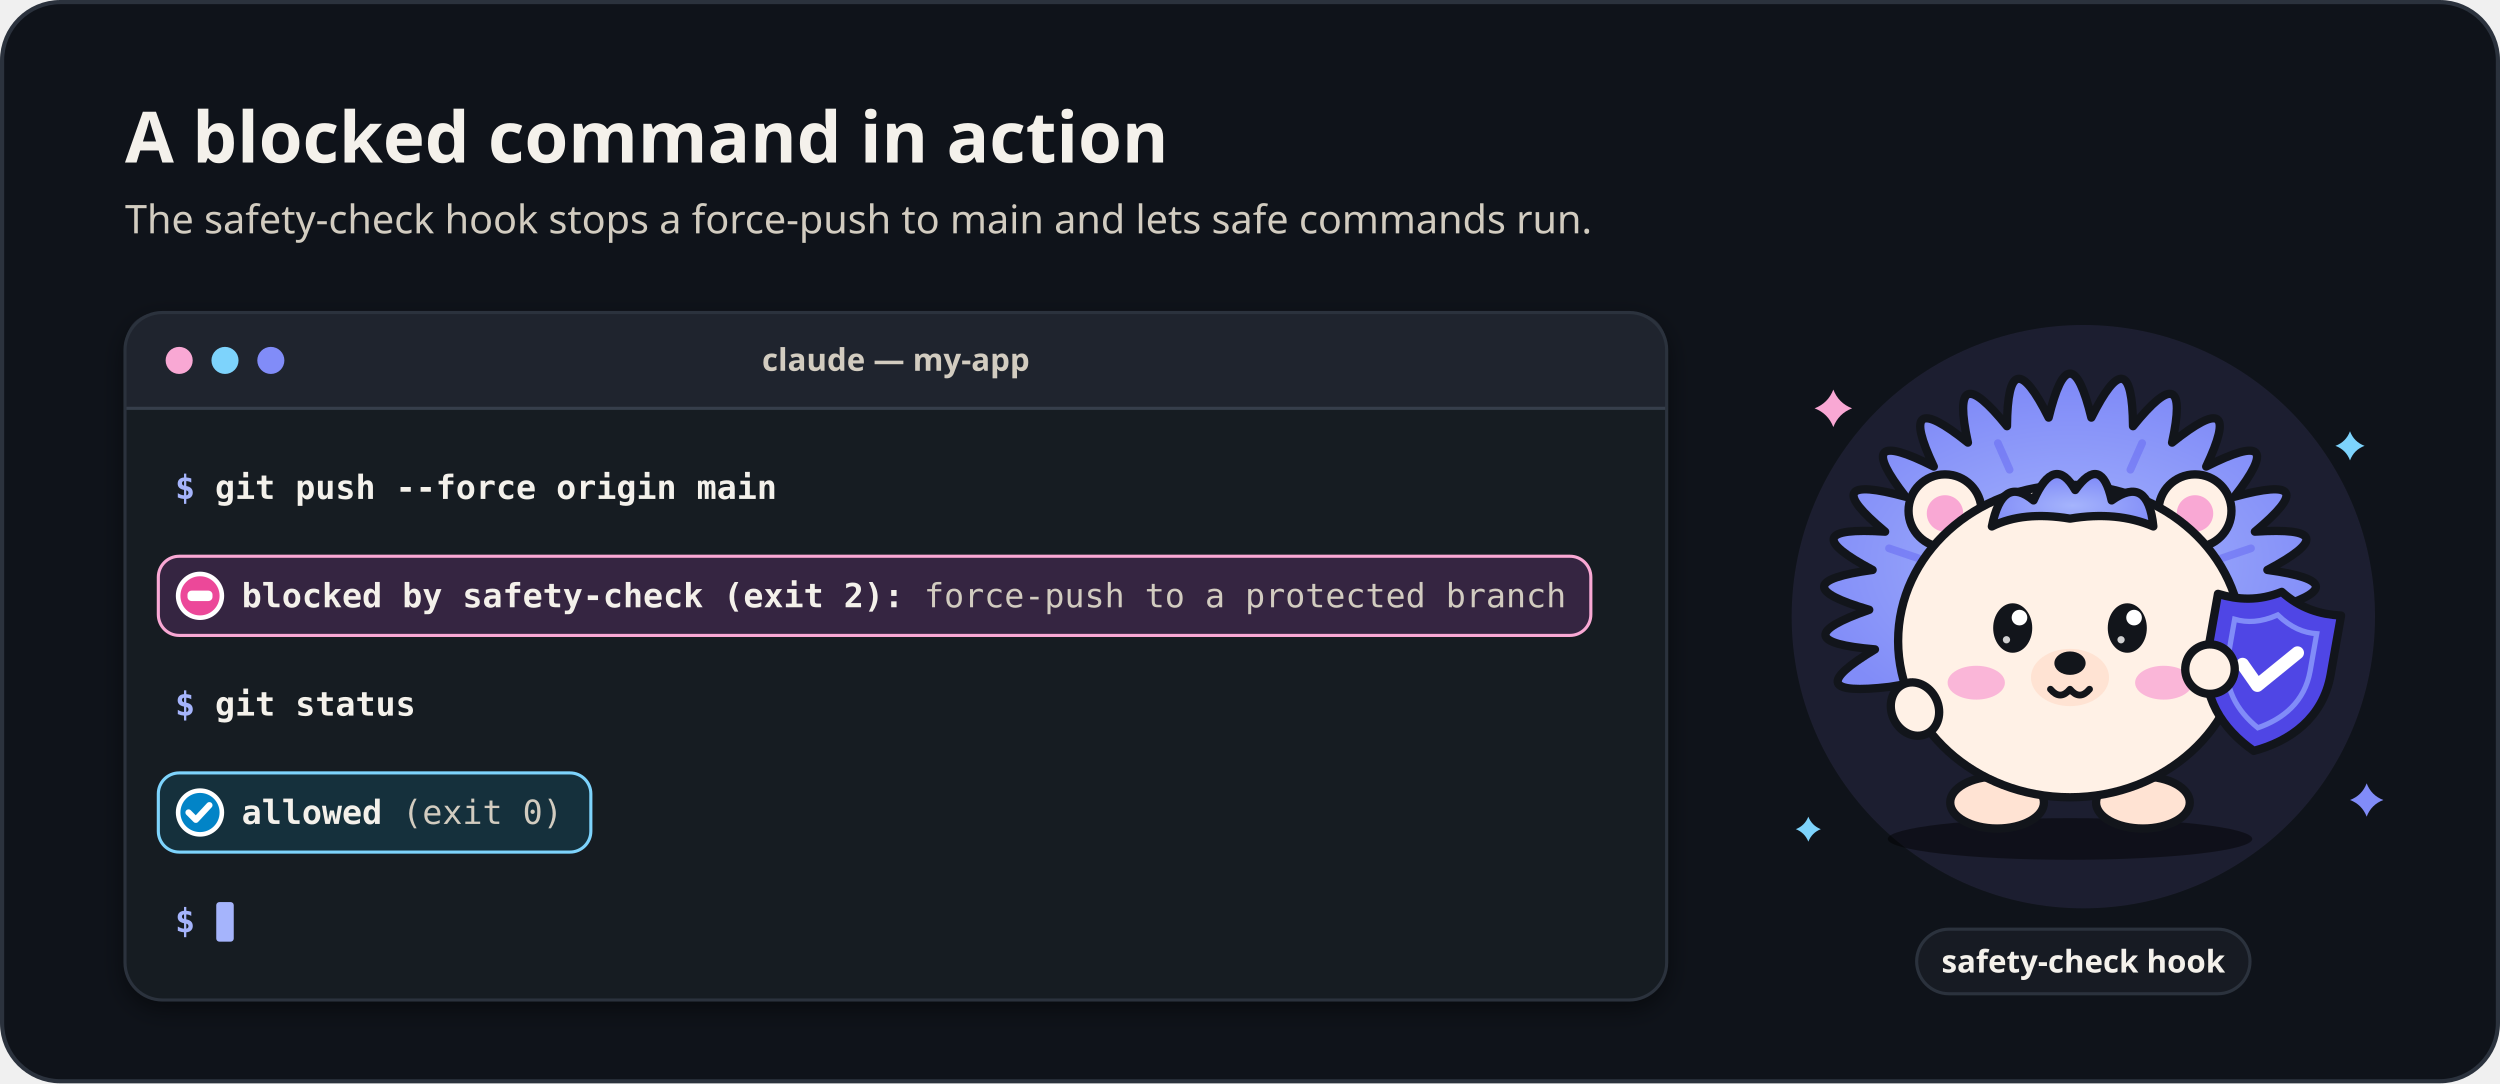
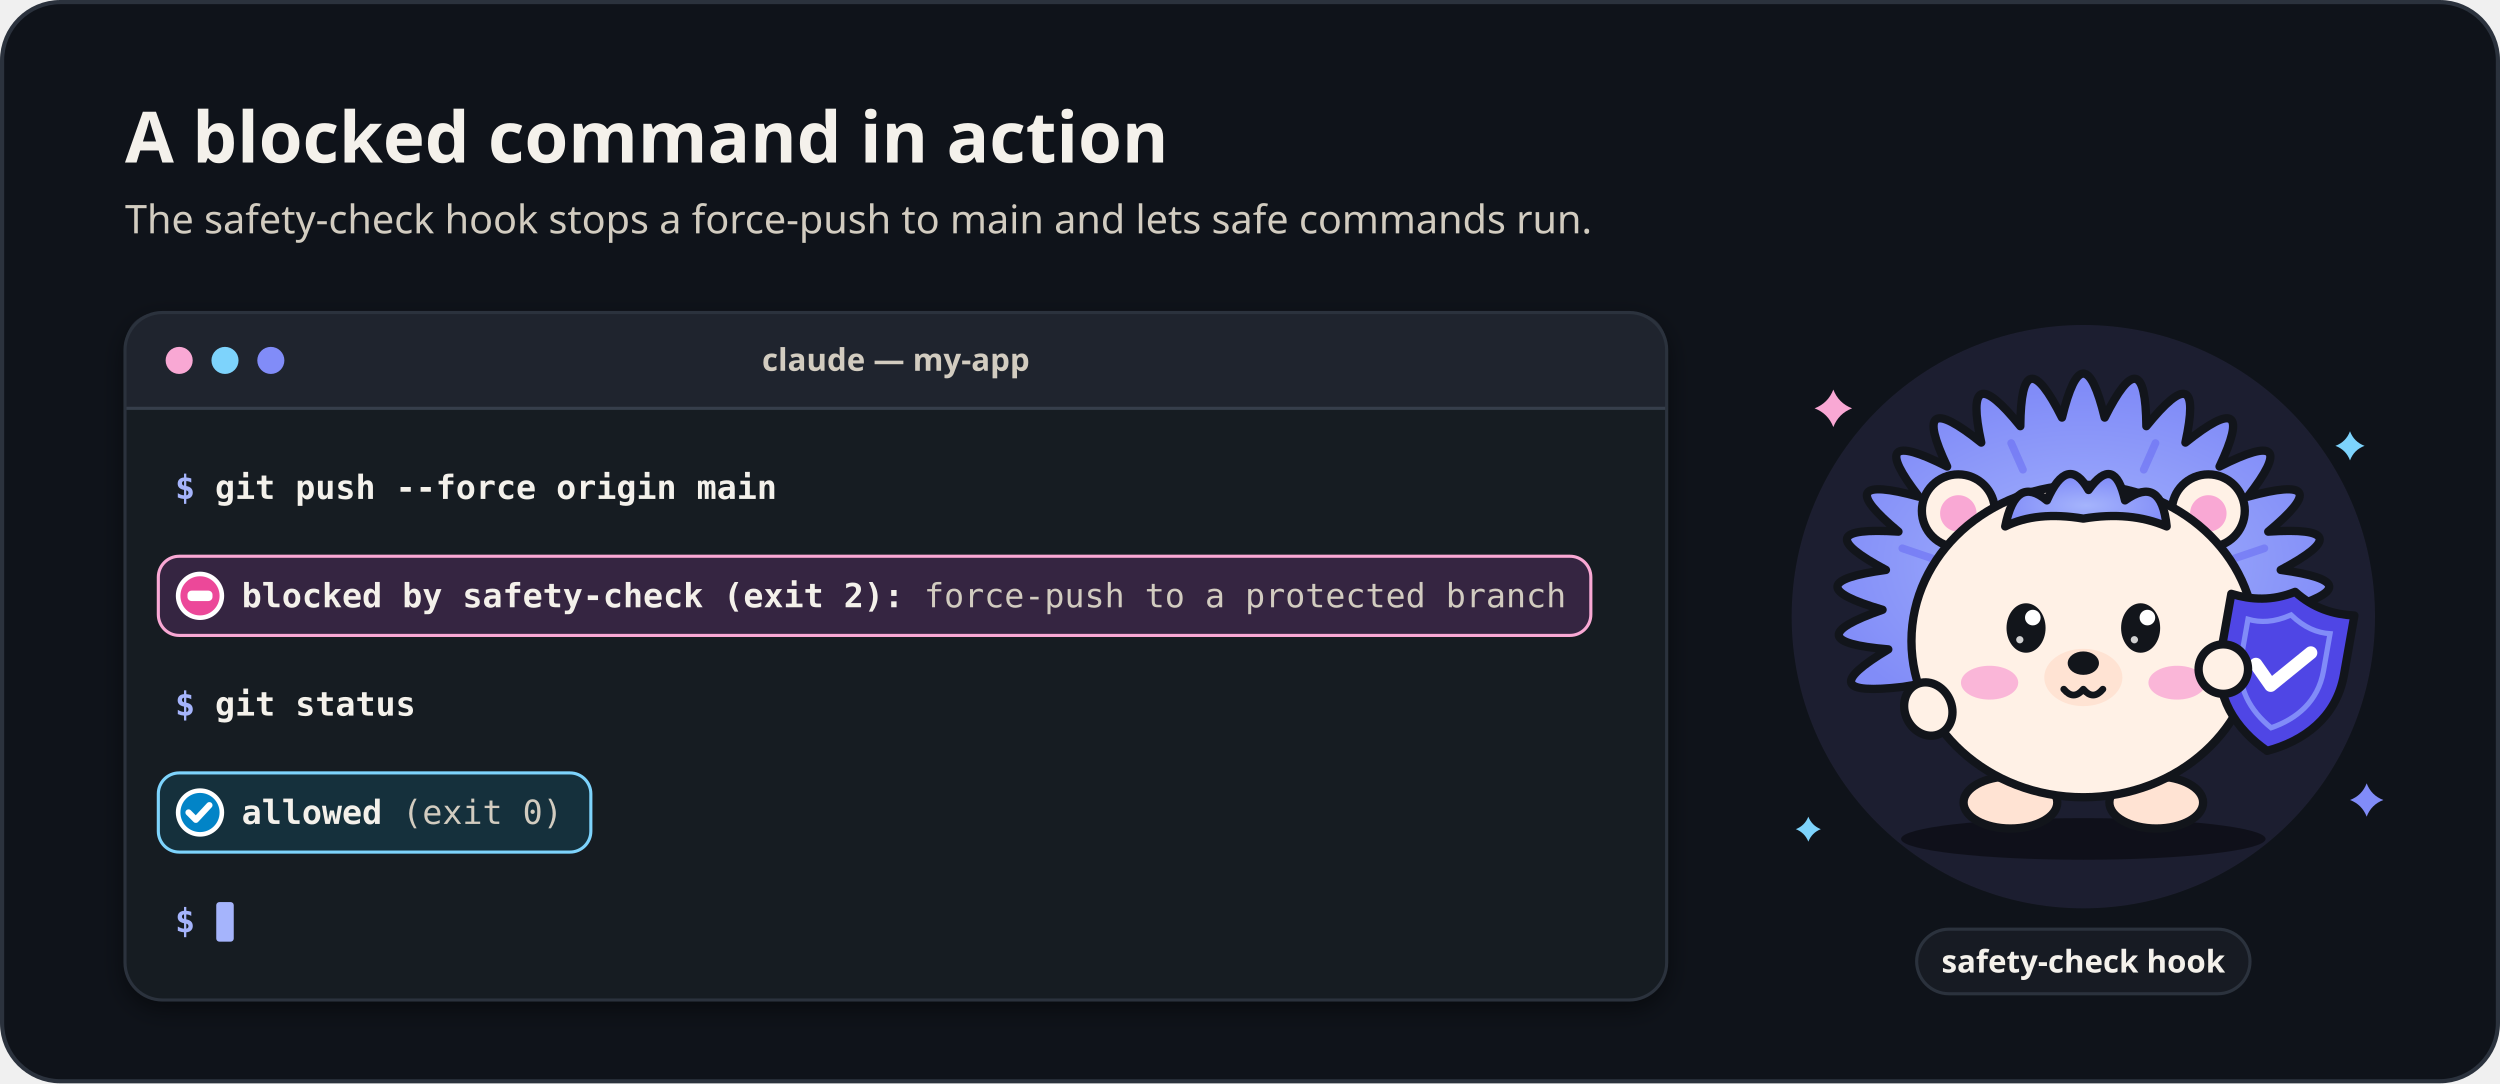
<svg xmlns="http://www.w3.org/2000/svg" viewBox="0 0 1200 520" role="img" aria-labelledby="t d">
  <defs>
    <style>.s{font-family:'Plus Jakarta Sans', system-ui, sans-serif}.m{font-family:ui-monospace, 'SF Mono', Menlo, Consolas, monospace;font-variant-ligatures:none}.eye,.tw,.hop,.shd,.shield,.ic{transform-box:fill-box;transform-origin:50% 50%}.eye{animation:blink 4.6s ease-in-out infinite}@keyframes blink{0%,93%,96%,100%{transform:scaleY(1)}94%,95%{transform:scaleY(.1)}}.tw{animation:twinkle 6s ease-in-out infinite}.tw1{animation-delay:.6s}.tw2{animation-delay:2.1s}.tw3{animation-delay:3.6s}.tw4{animation-delay:5.1s}@keyframes twinkle{0%,32%,100%{transform:scale(1);opacity:1}10%{transform:scale(.85);opacity:.6}22%{transform:scale(1.1);opacity:1}}.g1,.g2,.g3,.g4,.g5,.k1,.k3,.cur,.hop,.shd,.shield,.ic2,.ic4{animation:9s ease-in-out infinite}.g1{animation-name:g1}@keyframes g1{0%{opacity:0}2.44%,91.11%{opacity:1}96.11%,100%{opacity:0}}.k1{animation-name:k1}@keyframes k1{0%,3.89%{transform:translateX(-276.8px);animation-timing-function:steps(28,end)}20.56%,100%{transform:translateX(-8px)}}.g2{animation-name:g2}@keyframes g2{0%,31.67%{opacity:0;transform:translateY(6px)}35%,91.11%{opacity:1;transform:translateY(0px)}96.11%,100%{opacity:0;transform:translateY(0px)}}.ic2{animation-name:ic2}@keyframes ic2{0%,31.67%{transform:scale(.6)}34.44%{transform:scale(1.15)}37.22%,100%{transform:scale(1)}}.g3{animation-name:g3}@keyframes g3{0%,49.44%{opacity:0}50.56%,91.11%{opacity:1}96.11%,100%{opacity:0}}.k3{animation-name:k3}@keyframes k3{0%,52.78%{transform:translateX(-104.0px);animation-timing-function:steps(10,end)}59.44%,100%{transform:translateX(-8px)}}.g4{animation-name:g4}@keyframes g4{0%,62.78%{opacity:0;transform:translateY(6px)}66.11%,91.11%{opacity:1;transform:translateY(0px)}96.11%,100%{opacity:0;transform:translateY(0px)}}.ic4{animation-name:ic4}@keyframes ic4{0%,62.78%{transform:scale(.6)}65.56%{transform:scale(1.15)}68.33%,100%{transform:scale(1)}}.g5{animation-name:g5}@keyframes g5{0%,67.22%{opacity:0}68.33%,91.11%{opacity:1}96.11%,100%{opacity:0}}.cur{animation-name:cur}@keyframes cur{0%{transform:translate(0px,-208px);opacity:0}2.44%{transform:translate(0px,-208px);opacity:1}3.89%{transform:translate(0px,-208px);opacity:1;animation-timing-function:steps(28,end)}20.56%,22.22%{transform:translate(268.8px,-208px);opacity:1}23.33%{transform:translate(268.8px,-208px);opacity:0}49.44%{transform:translate(0px,-104px);opacity:0}50.56%{transform:translate(0px,-104px);opacity:1}52.78%{transform:translate(0px,-104px);opacity:1;animation-timing-function:steps(10,end)}59.44%,61.11%{transform:translate(96.0px,-104px);opacity:1}62.22%{transform:translate(96.0px,-104px);opacity:0}67.22%{transform:translate(0px,0px);opacity:0}68.33%,74.44%,81.11%,86.67%{transform:translate(0px,0px);opacity:1}75.56%,80%,87.78%,91.11%{transform:translate(0px,0px);opacity:.2}92.22%{transform:translate(0px,0px);opacity:.9}96.11%{transform:translate(0px,0px);opacity:0}100%{transform:translate(0px,-208px);opacity:0}}.shield{animation-name:shield}@keyframes shield{0%,24.44%{transform:rotate(-10deg) translate(-6px,32px)}28.33%{transform:rotate(2deg) translate(0px,-3px)}30.56%,32.22%{transform:rotate(0deg) translate(0px,0px)}33.89%{transform:rotate(-4deg) translate(0px,0px)}35.56%{transform:rotate(3deg) translate(0px,0px)}37.22%,91.11%{transform:rotate(0deg) translate(0px,0px)}96.11%,100%{transform:rotate(-10deg) translate(-6px,32px)}}.hop{transform-origin:50% 100%;animation-name:hop}@keyframes hop{0%,24.44%,30.56%,62.78%,70.56%,100%{transform:translateY(0px)}27.22%{transform:translateY(-7px)}64.67%{transform:translateY(-5px)}66.67%{transform:translateY(0px)}68.56%{transform:translateY(-3px)}}.shd{animation-name:shd}@keyframes shd{0%,24.44%,30.56%,62.78%,70.56%,100%{transform:scale(1)}27.22%{transform:scale(.9)}64.67%{transform:scale(.93)}66.67%{transform:scale(1)}68.56%{transform:scale(.96)}}.glint{animation:glint 4.6s ease-in-out infinite}@keyframes glint{0%,93%,96%,100%{opacity:1}93.6%,95.4%{opacity:0}}@media (prefers-reduced-motion:reduce){*,*::before,*::after{animation:none!important}}</style>
    <filter id="sh" x="-10%" y="-10%" width="120%" height="140%">
      <feDropShadow dx="0" dy="4" stdDeviation="6" flood-color="#000000" flood-opacity="0.5" />
    </filter>
    <clipPath id="k1c">
      <rect class="k1" x="103.2" y="218" width="276.8" height="32" />
    </clipPath>
    <clipPath id="k3c">
      <rect class="k3" x="103.2" y="322" width="104.0" height="32" />
    </clipPath>
  </defs>
  <rect x="1" y="1" width="1198" height="518" rx="28" fill="#0f131a" stroke="#2b323d" stroke-width="2" />
  <text class="s" x="60" y="78" font-size="34" font-weight="800" fill="#f4f1eb">A blocked command in action</text>
  <text class="s" x="60" y="112" font-size="19" font-weight="500" fill="#d2ccc0">The safety-check hook stops a force-push to main and lets safe commands run.</text>
  <rect x="60" y="150" width="740" height="330" rx="18" fill="#171b23" filter="url(#sh)" />
  <path d="M60,196V168Q60,150 78,150H782Q800,150 800,168V196Z" fill="#1f242e" />
  <path d="M60,196H800" stroke="#363e4b" stroke-width="1.5" />
  <rect x="60" y="150" width="740" height="330" rx="18" fill="none" stroke="#2b323d" stroke-width="1.5" />
  <circle cx="86" cy="173" r="6.5" fill="#f9a8d4" />
  <circle cx="108" cy="173" r="6.5" fill="#7dd3fc" />
  <circle cx="130" cy="173" r="6.5" fill="#818cf8" />
  <text class="s" x="430" y="178" font-size="15" font-weight="600" fill="#d2ccc0" text-anchor="middle">claude — my-app</text>
  <g class="g1">
    <text class="m" x="84" y="239.5" font-size="16" font-weight="700" fill="#a5b4fc">$</text>
    <text class="m" x="103.2 112.8 122.4 132 141.6 151.2 160.8 170.4 180 189.6 199.2 208.8 218.4 228 237.6 247.2 256.8 266.4 276 285.6 295.2 304.8 314.4 324 333.6 343.2 352.8 362.4" y="239.5" font-size="16" font-weight="600" fill="#f4f1eb" clip-path="url(#k1c)">git push --force origin main</text>
  </g>
  <g class="g2">
    <rect x="76" y="267" width="687.6" height="38" rx="10" fill="#352541" stroke="#f9a8d4" stroke-width="1.5" />
    <g class="ic ic2">
      <circle cx="96" cy="286" r="10.5" fill="#ec4899" stroke="#ffffff" stroke-width="2.2" />
      <rect x="90" y="283.5" width="12" height="5" rx="2" fill="#ffffff" />
    </g>
    <text xml:space="preserve" class="m" x="116" y="291.5" font-size="16" font-weight="700" fill="#f4f1eb">blocked by safety-check (exit 2):<tspan font-weight="500" fill="#d2ccc0"> force-push to a protected branch</tspan>
    </text>
  </g>
  <g class="g3">
    <text class="m" x="84" y="343.5" font-size="16" font-weight="700" fill="#a5b4fc">$</text>
    <text class="m" x="103.2 112.8 122.4 132 141.6 151.2 160.8 170.4 180 189.6" y="343.5" font-size="16" font-weight="600" fill="#f4f1eb" clip-path="url(#k3c)">git status</text>
  </g>
  <g class="g4">
    <rect x="76" y="371" width="207.6" height="38" rx="10" fill="#15303c" stroke="#7dd3fc" stroke-width="1.5" />
    <g class="ic ic4">
      <circle cx="96" cy="390" r="10.5" fill="#0284c7" stroke="#ffffff" stroke-width="2.2" />
      <path d="M90.5,390l3.5,3.5l6.5,-7" fill="none" stroke="#ffffff" stroke-width="3" stroke-linecap="round" stroke-linejoin="round" />
    </g>
    <text xml:space="preserve" class="m" x="116" y="395.5" font-size="16" font-weight="700" fill="#f4f1eb">allowed<tspan font-weight="500" fill="#d2ccc0"> (exit 0)</tspan>
    </text>
  </g>
  <g class="g5">
    <text class="m" x="84" y="447.5" font-size="16" font-weight="700" fill="#a5b4fc">$</text>
  </g>
  <rect class="cur" x="103.8" y="433.0" width="8.4" height="19" rx="1.5" fill="#a5b4fc" />
  <circle cx="1000" cy="296" r="140" fill="#2a2946" opacity="0.5" />
  <g class="tw tw1">
    <path d="M880,187Q882.5,193.5 889,196Q882.5,198.5 880,205Q877.5,198.5 871,196Q877.5,193.5 880,187Z" fill="#f9a8d4" opacity="1" />
  </g>
  <g class="tw tw2">
    <path d="M1128,207Q1129.9,212.1 1135,214Q1129.9,215.9 1128,221Q1126.1,215.9 1121,214Q1126.1,212.1 1128,207Z" fill="#7dd3fc" opacity="1" />
  </g>
  <g class="tw tw3">
    <path d="M1136,376Q1138.2,381.8 1144,384Q1138.2,386.2 1136,392Q1133.8,386.2 1128,384Q1133.8,381.8 1136,376Z" fill="#818cf8" opacity="1" />
  </g>
  <g class="tw tw4">
    <path d="M868,392Q869.7,396.3 874,398Q869.7,399.7 868,404Q866.3,399.7 862,398Q866.3,396.3 868,392Z" fill="#7dd3fc" opacity="1" />
  </g>
-   <g transform="translate(856.1 152.7) scale(1.25)">
+   <g transform="translate(862.5 152.69) scale(1.25)">
    <defs>
      <radialGradient id="mg" cx="50%" cy="60%" r="55%">
        <stop offset="0" stop-color="#a5b4fc" />
        <stop offset="1" stop-color="#818cf8" />
      </radialGradient>
    </defs>
    <ellipse class="shd" cx="110" cy="200" rx="70" ry="8" fill="#000000" opacity="0.45" />
    <g class="hop">
      <path d="M110,130L40.7,141.6Q3.9,145.9 35.1,127.2Q-1.8,124.1 32.9,112Q-2.4,101.7 34.2,96.7Q2,79.6 39,82Q11.3,58.9 46.9,68.6Q25.1,40.5 57.7,57Q42.7,25.3 70.8,47.8Q63.4,13.8 85.8,41.5Q86.1,6.8 101.8,38.2Q110,4.4 118.2,38.2Q133.9,6.8 134.2,41.5Q156.6,13.8 149.2,47.8Q177.3,25.3 162.3,57Q194.9,40.5 173.1,68.6Q208.7,58.9 181,82Q218,79.6 185.8,96.7Q222.4,101.7 187.1,112Q221.8,124.1 184.9,127.2Q216.1,145.9 179.3,141.6Z" fill="url(#mg)" stroke="#12151b" stroke-width="3.2" stroke-linejoin="round" stroke-linecap="round" />
      <path d="M51.7,92.2L40.5,88.4" stroke="#6366f1" stroke-width="3" stroke-linecap="round" opacity=".5" />
      <path d="M65.4,71.7L56.8,64.1" stroke="#6366f1" stroke-width="3" stroke-linecap="round" opacity=".5" />
      <path d="M86.8,58.2L82.3,48" stroke="#6366f1" stroke-width="3" stroke-linecap="round" opacity=".5" />
      <path d="M133.2,58.2L137.7,48" stroke="#6366f1" stroke-width="3" stroke-linecap="round" opacity=".5" />
      <path d="M154.6,71.7L163.2,64.1" stroke="#6366f1" stroke-width="3" stroke-linecap="round" opacity=".5" />
      <path d="M168.3,92.2L179.5,88.4" stroke="#6366f1" stroke-width="3" stroke-linecap="round" opacity=".5" />
      <circle cx="62" cy="74" r="14" fill="#fff1e6" stroke="#12151b" stroke-width="3.2" stroke-linejoin="round" stroke-linecap="round" />
      <circle cx="62" cy="75" r="7" fill="#f9a8d4" />
      <circle cx="158" cy="74" r="14" fill="#fff1e6" stroke="#12151b" stroke-width="3.2" stroke-linejoin="round" stroke-linecap="round" />
      <circle cx="158" cy="75" r="7" fill="#f9a8d4" />
      <ellipse cx="82" cy="186" rx="18" ry="10" fill="#ffe3d3" stroke="#12151b" stroke-width="3.2" stroke-linejoin="round" stroke-linecap="round" />
      <ellipse cx="138" cy="186" rx="18" ry="10" fill="#ffe3d3" stroke="#12151b" stroke-width="3.2" stroke-linejoin="round" stroke-linecap="round" />
      <ellipse cx="110" cy="124" rx="66" ry="60" fill="#fff1e6" stroke="#12151b" stroke-width="3.2" stroke-linejoin="round" stroke-linecap="round" />
      <path d="M80,80Q84,60 96,70Q104,52 112,66Q122,52 126,70Q140,60 142,80Q128,74 110,77Q92,74 80,80Z" fill="url(#mg)" stroke="#12151b" stroke-width="3.2" stroke-linejoin="round" stroke-linecap="round" />
      <ellipse cx="74" cy="140" rx="11" ry="6.5" fill="#f9a8d4" opacity=".8" />
      <ellipse cx="146" cy="140" rx="11" ry="6.5" fill="#f9a8d4" opacity=".8" />
      <g class="eye">
        <ellipse cx="88" cy="119" rx="7.5" ry="9.5" fill="#12151b" />
        <g class="glint">
          <circle cx="90.6" cy="115" r="3" fill="#ffffff" />
          <circle cx="85.6" cy="123.5" r="1.4" fill="#ffffff" opacity=".8" />
        </g>
      </g>
      <g class="eye">
        <ellipse cx="132" cy="119" rx="7.5" ry="9.5" fill="#12151b" />
        <g class="glint">
          <circle cx="134.6" cy="115" r="3" fill="#ffffff" />
          <circle cx="129.6" cy="123.5" r="1.4" fill="#ffffff" opacity=".8" />
        </g>
      </g>
      <ellipse cx="110" cy="138" rx="15" ry="11" fill="#ffe3d3" />
      <ellipse cx="110" cy="132.5" rx="6" ry="4.5" fill="#12151b" />
      <path d="M102.5,142.5q3.75,4.5 7.5,0q3.75,4.5 7.5,0" fill="none" stroke="#12151b" stroke-width="2.6" stroke-linecap="round" stroke-linejoin="round" />
      <ellipse cx="50" cy="152" rx="9" ry="10.5" fill="#fff1e6" stroke="#12151b" stroke-width="3.2" stroke-linejoin="round" stroke-linecap="round" transform="rotate(-25 46 150)" />
      <g transform="translate(6 -32) rotate(10 176.25 167)">
        <g class="shield">
          <path d="M180,136C188,141 196,142 204,141L204,164C204,181 193,192 180,198C167,192 156,181 156,164L156,141C164,142 172,141 180,136Z" fill="#4f46e5" stroke="#12151b" stroke-width="3.2" stroke-linejoin="round" stroke-linecap="round" />
          <path d="M180,145C186,149 191,150 196,149.5L196,164C196,176 189,184 180,189C171,184 164,176 164,164L164,149.5C169,150 174,149 180,145Z" fill="none" stroke="#818cf8" stroke-width="2" />
          <path d="M170,166l7,7l13,-15" fill="none" stroke="#ffffff" stroke-width="5" stroke-linecap="round" stroke-linejoin="round" />
          <circle cx="158" cy="170" r="9.5" fill="#fff1e6" stroke="#12151b" stroke-width="3.2" stroke-linejoin="round" stroke-linecap="round" />
        </g>
      </g>
    </g>
  </g>
  <rect x="920" y="446" width="160" height="31" rx="15.5" fill="#171b23" stroke="#2b323d" stroke-width="1.5" />
  <text class="s" x="1000" y="466.8" font-size="15" font-weight="600" fill="#f4f1eb" text-anchor="middle">safety-check hook</text>
</svg>
